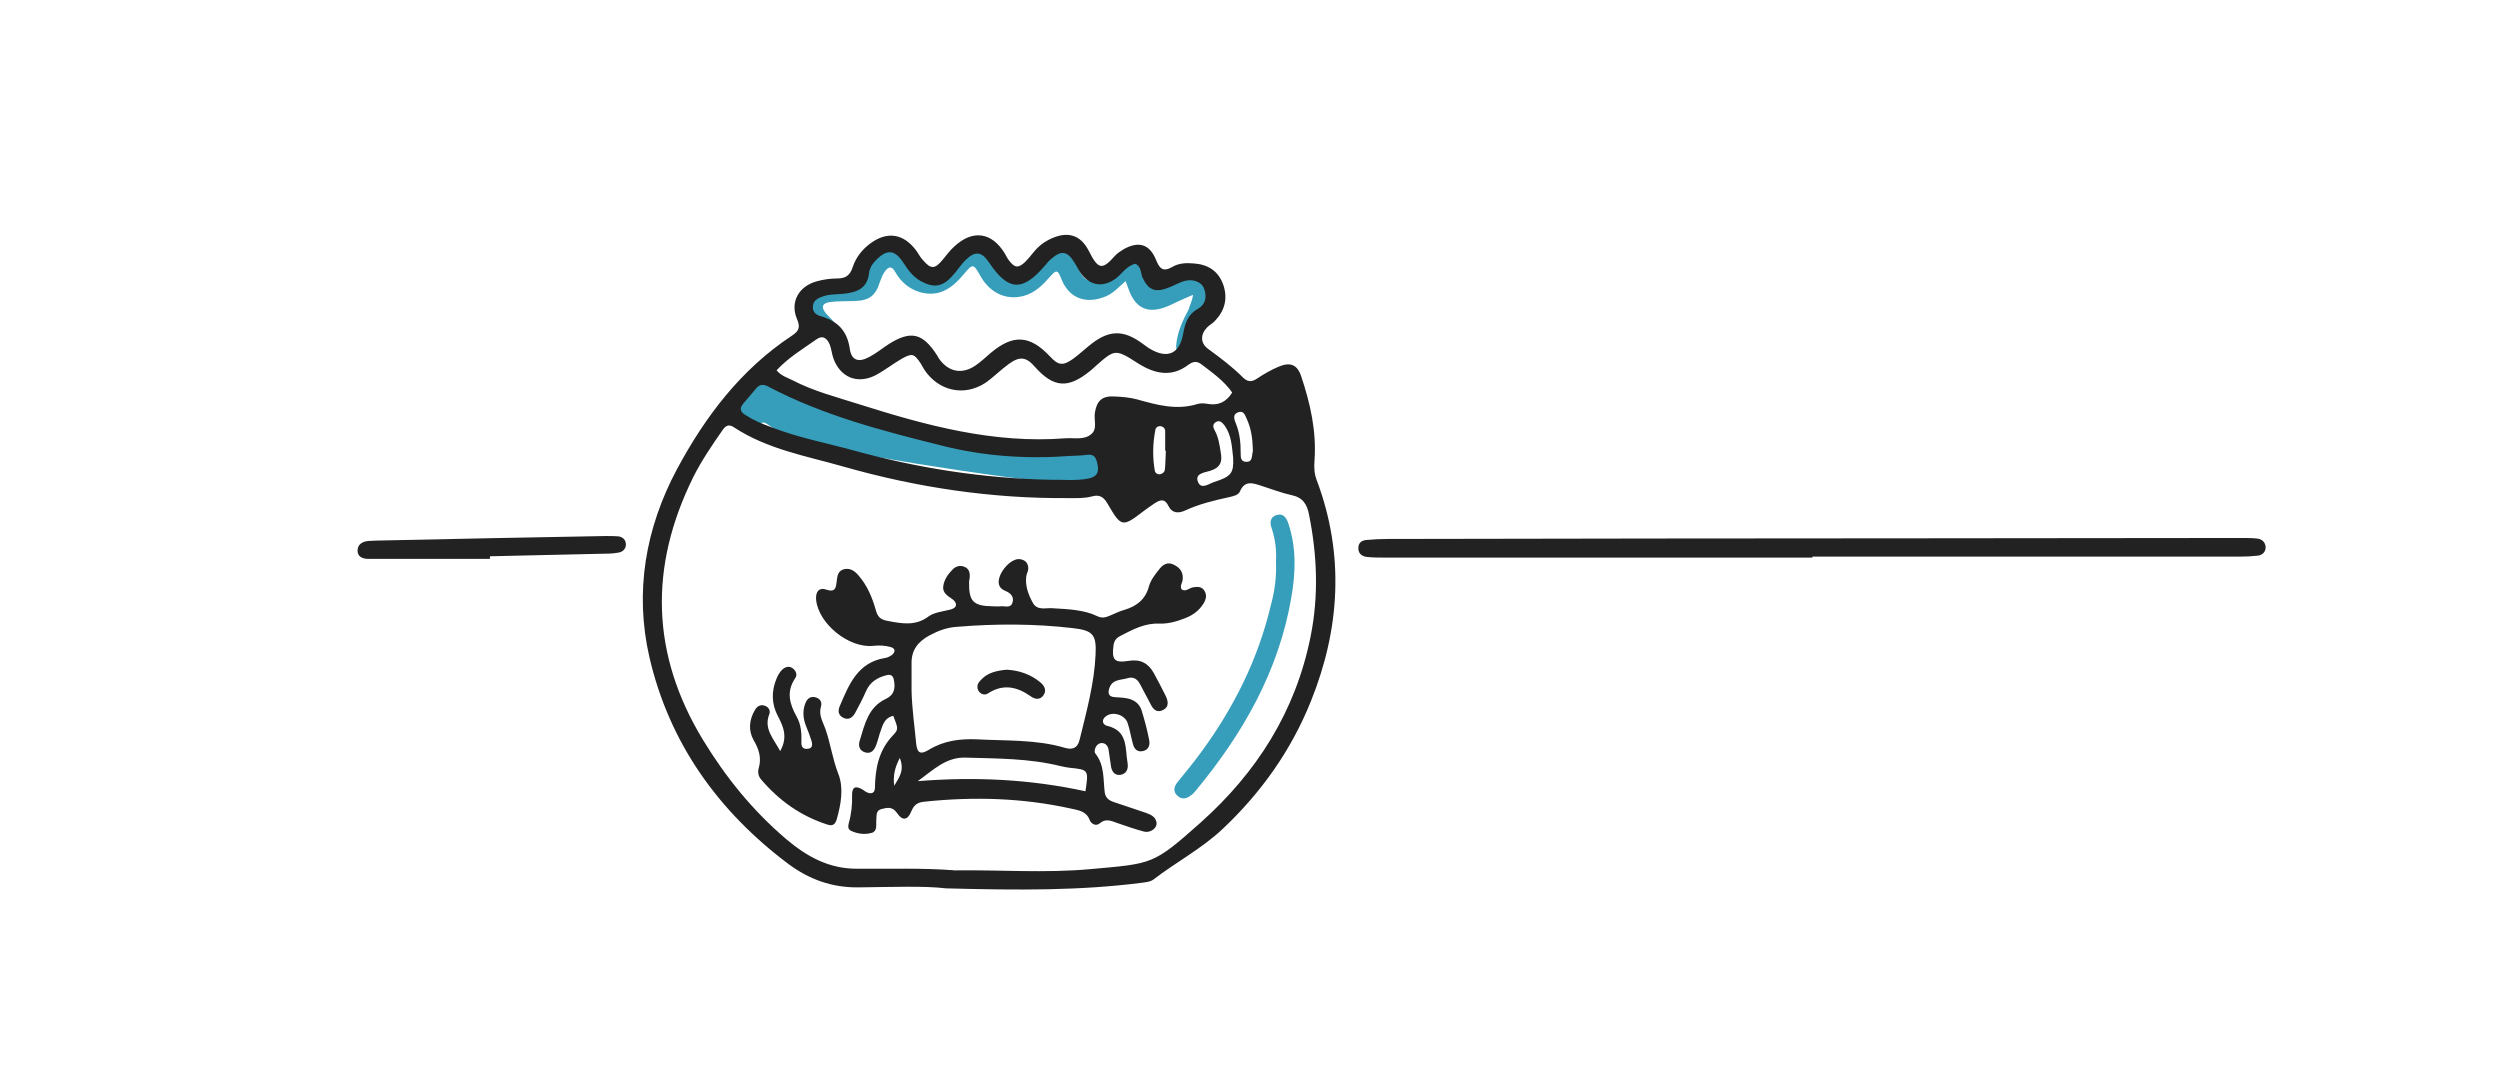
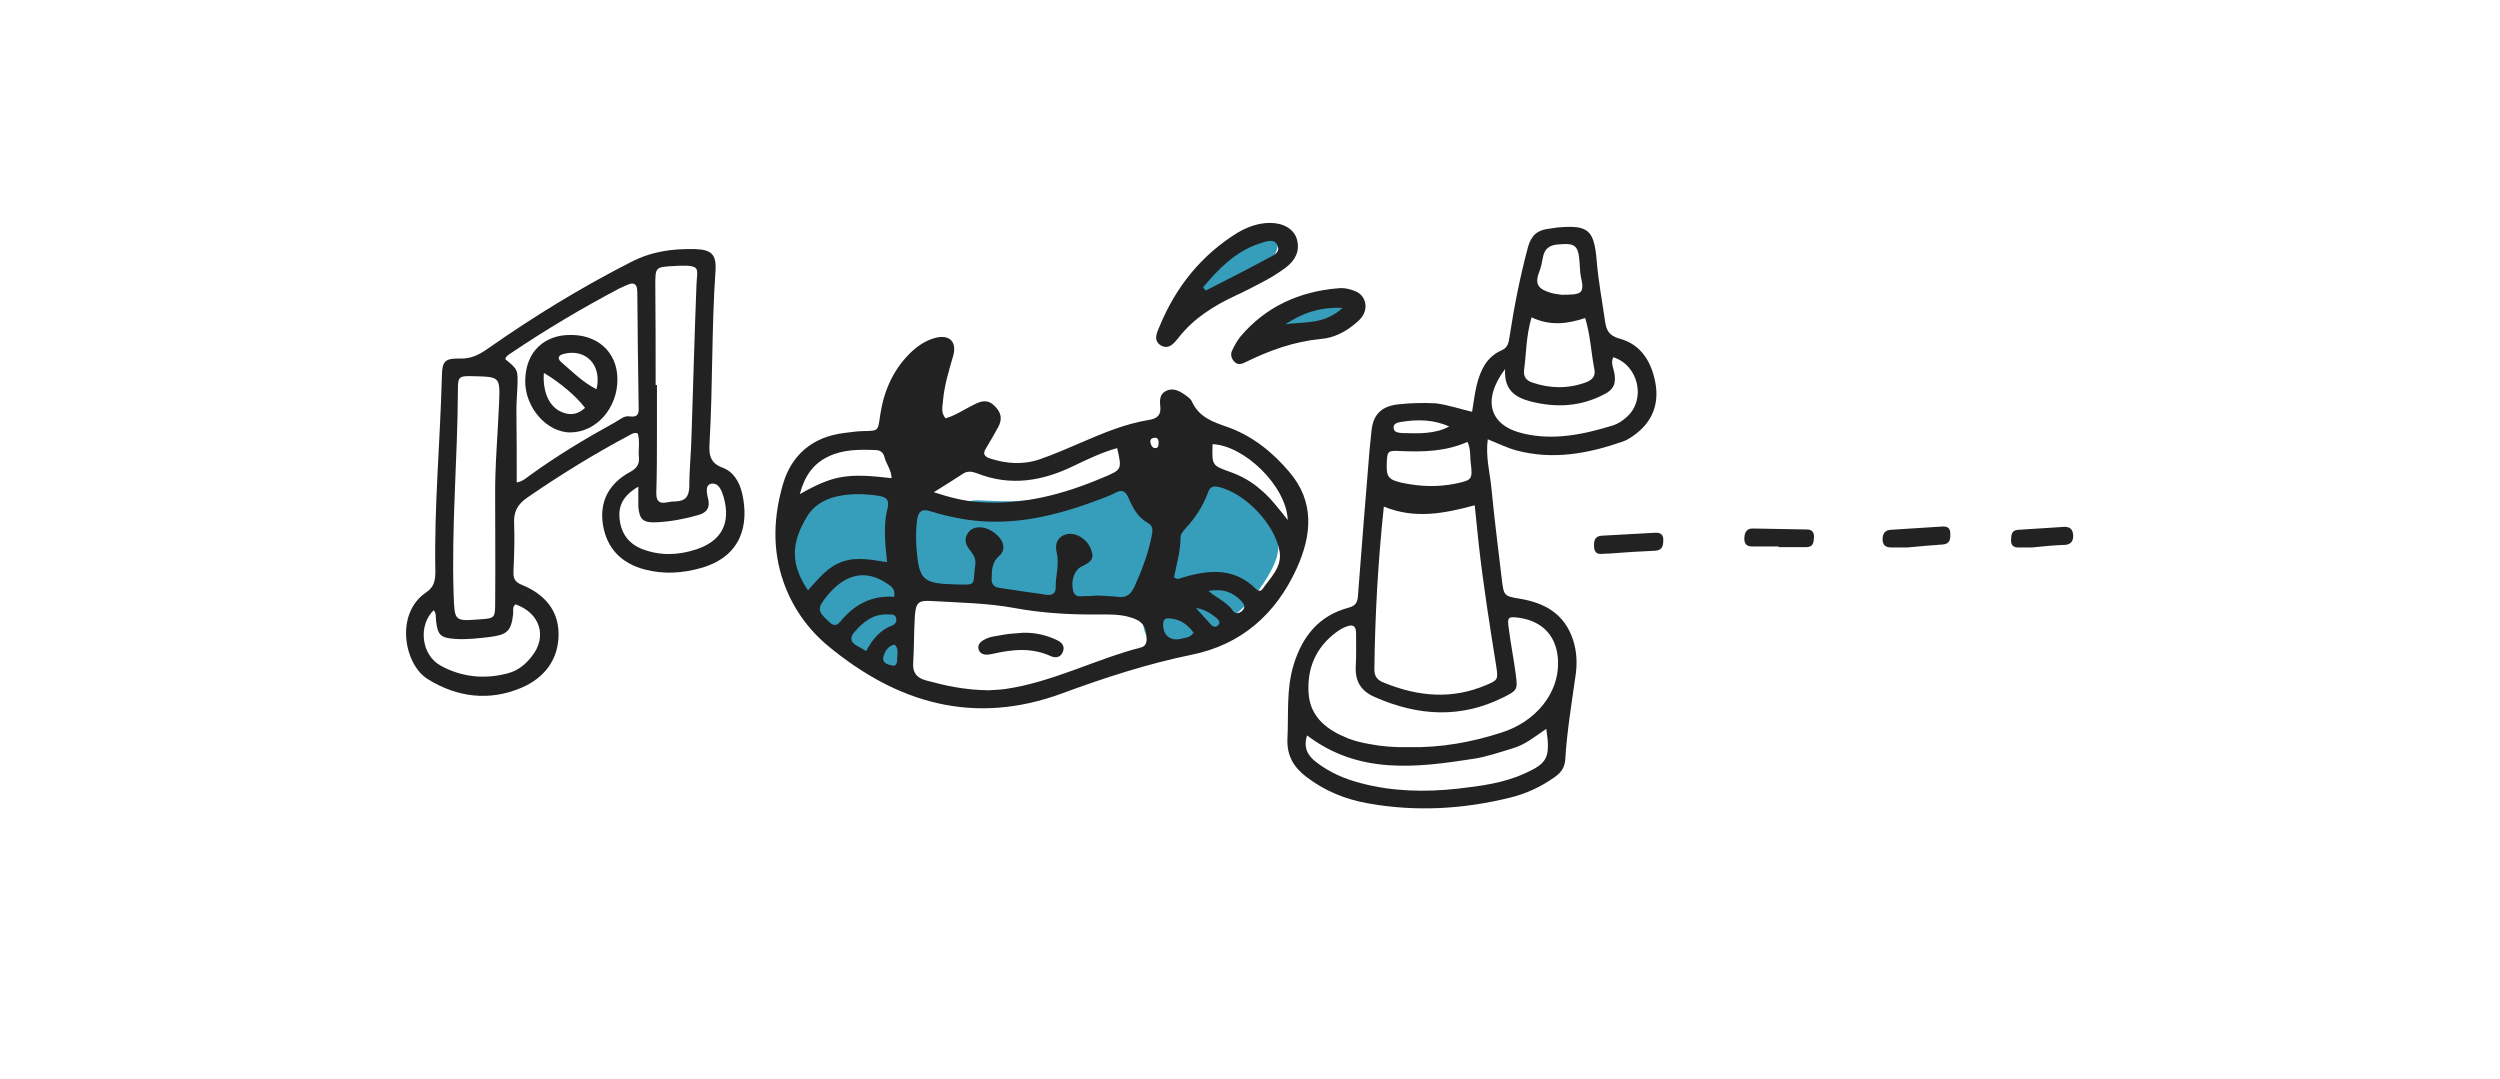
<svg xmlns="http://www.w3.org/2000/svg" version="1.1" x="0px" y="0px" viewBox="0 0 764.9 330" enable-background="new 0 0 764.9 330" xml:space="preserve">
  <g id="_xFFFD__x83__x8C__xFFFD__x99__xA0_影像_1_">
</g>
  <g id="_xFFFD__x9C__x96_撅_xFFFD__8_xA0_影像_1_">
    <g>
-       <path fill="#369EBB" d="M333.1,148.8c-8-0.9-16.8-1.7-25.5-2.9c-17.9-2.4-35.7-5.3-53.4-8.6c-6.9-1.3-13.6-3.4-19.4-7.5    c-1-0.7-1.7-0.7-2.6,0.2c-0.9,0.9-2.1,0.7-3,0.1c-2.1-1.3-3.9-3-5.2-5.1c-1.1-1.8-0.3-3.4,2-4.1c1.6-0.5,2.6-0.8,1.9-3.1    c-0.9-2.7,1.3-4.6,4.1-3.9c1.6,0.4,3,1.2,4.5,2c17.3,9.5,35.7,15.4,55.4,17.5c3.9,0.4,7.8,0.6,11.6,1.3c4,0.8,7.9,1.7,12,2.2    c5,0.6,10.1,0.7,15.1,1.9c0.6,0.1,1.3,0,1.9-0.2c4-1.5,8.2,0.5,9.7,4.6c0.8,2.2-0.2,4.1-2.5,4.9c-0.7,0.2-1.4,0.4-2.1,0.4    C336.3,148.7,335.1,148.7,333.1,148.8z" />
-       <path fill="#369EBB" d="M365,90.2c-2.8,1.2-5.2,2.3-7.5,3.4c-6.3,2.7-10.3,0.8-12.4-5.7c-0.2-0.6-0.4-1.1-0.7-1.9    c-2,1.7-3.6,3.6-5.9,4.6c-6.2,2.7-11.6,0.7-13.9-5.6c-1.1-2.9-1.8-2-3.2-0.5c-2,2.3-4,4.4-6.9,5.6c-5.6,2.2-11.3,0.1-14.5-5.6    c-2.2-3.9-2.3-4-5.3-0.4c-3.5,4.2-7.5,6.9-13.2,5.3c-3.4-1-5.9-3.2-7.6-6.2c-1.1-2-2.1-1.6-3.2-0.1c-0.7,1-1.1,2.1-1.5,3.2    c-1.3,4.2-3.3,5.7-7.8,5.8c-2.4,0.1-4.9,0-7.3,0.3c-2.6,0.3-3,1.6-1.3,3.6c0.6,0.7,1.3,1.3,1.9,2c1,1.1,1.1,2.3,0.2,3.5    c-0.9,1.2-2.1,1.2-3.4,0.5c-3.3-1.7-5.5-5.9-5.1-9.6c0.3-2.6,2.4-4.5,5.6-5.2c2.9-0.6,5.8-0.6,8.7-0.6c1.8,0,2.8-0.6,3.3-2.5    c0.8-3.2,2.7-5.7,5.4-7.6c2.6-1.8,4.9-1.7,7.1,0.6c1.1,1.2,2,2.6,3,3.9c2.8,3.7,6.5,4,9.6,0.7c1.6-1.6,3-3.5,4.6-5    c3.3-3.1,6.9-2.6,9.4,1.2c0.8,1.2,1.3,2.6,2.1,3.8c2.3,4,6.2,4.6,9.6,1.5c1.5-1.4,2.9-3,4.4-4.5c4.3-4.2,8.3-3.3,10.3,2.3    c0.1,0.2,0.1,0.3,0.2,0.5c1.9,5.3,5.1,6,9.1,2c1-1,1.8-2.1,2.8-3c2.9-2.6,5.8-2.1,7.7,1.2c0.6,1,0.9,2.8,1.6,2.9    c1.7,0.3,3.6,0.2,5.3-0.3c1.8-0.5,3.3-1.1,4.7,0.6c0.7,0.8,1.6,0.1,2.3-0.1c2.5-0.7,4.7-0.4,6.5,1.5c1.9,2,1.9,4.5,1,6.9    c-1.8,4.6-4.6,8.8-5.5,13.9c-0.3,1.5-1.7,2.2-3.2,1.8c-1.8-0.5-2.3-2-2.1-3.6c0.4-3.9,2-7.3,3.8-10.7    C364,93.3,364.8,92.2,365,90.2z" />
-       <path fill="#369EBB" d="M390.4,171.7c0.2-3.2-0.2-6.7-1.3-10c-0.6-1.7-0.6-3.4,1.4-4.1c2.1-0.7,3.1,0.8,3.7,2.6    c2.5,7.5,2.2,15.1,0.9,22.6c-3.9,22.7-14.9,41.8-29.4,59.3c-0.4,0.5-0.9,1-1.4,1.3c-1.3,1-2.7,1.3-4,0.1c-1.4-1.2-1.2-2.7-0.1-4.1    c2.5-3.1,5.1-6.2,7.4-9.4c9.9-13.5,17.3-28.3,21.2-44.7C390,181,390.6,176.5,390.4,171.7z" />
+       <path fill="#369EBB" d="M262.1,148c4.2,0.1,8.1,0.7,12.1,2.3c7.2,2.8,14.7,5,22.7,3c1.6-0.4,3.4-0.2,5.2-0.1    c10.3,0.6,20.3-0.4,30.1-3.7c4.9-1.7,9.9-3,15-3.9c11.6-1.9,22.7,0.1,33,5.5c6.2,3.2,10.6,8.3,10.9,15.8c0.1,2.7-0.9,5.2-2.1,7.5    c-6.2,11.8-16.2,18.9-28.5,22.9c-5.9,1.9-9.8,0-10.7-6c-0.8-5.4-3.7-7.1-8.5-7.4c-12-0.9-24-2.4-36.1-3    c-7.4-0.4-14.9-0.6-22.3-0.5c-3.9,0-5.5,1.4-5.8,5.2c-0.4,5.1-0.7,10.1-1,15.2c-0.1,1-0.2,2-0.4,3c-0.9,4.1-4,5.2-6.9,2.2    c-7.1-7.6-14.6-14.6-21.9-22c-5-5-7.8-11.2-6.6-18.6c1.7-10.4,9.7-17.2,20.3-17.3C261,148,261.6,148,262.1,148z" />
+       <path fill="#369EBB" d="M387.4,71.1c1.6-0.1,2.9,0.3,3.5,1.9c0.6,1.7-0.5,5.3-2.2,6.3c-2.4,1.3-4.9,2.4-7.3,3.7    c-3.5,1.9-7,3.8-10.5,5.7c-1.7,0.9-3.6,1.4-5-0.3c-1.5-1.9-0.3-3.5,1.1-5c4.6-5.1,10.1-8.8,16.5-11.3    C384.8,71.5,386,71,387.4,71.1z" />
+       <path fill="#369EBB" d="M391.9,103.3c-1.7-0.1-2.8-0.8-3.3-2.2c-0.5-1.4,0-2.6,1.1-3.4c4.9-3.2,10.1-5.8,15.7-7.3    c2.6-0.7,4.9,1.3,7.1,2.4c2,1,1,3.8-1.8,4.8c-5.8,2.1-11.7,4-17.7,5.4C392.6,103.2,392.1,103.3,391.9,103.3z" />
    </g>
  </g>
  <g id="_xFFFD__x89__x88__xFFFD__x9C_砌_xFFFD__x8C__xA0_影像_1_">
    <g>
-       <path fill="#222222" d="M289.4,271.8c-6.5-0.8-16.7-0.4-26.8-0.3c-8.1,0.1-15.1-2.5-21.3-7.1c-21.5-16.1-36.5-37-42.6-63.3    c-4.6-20-1.2-39.5,8.4-57.5c8.7-16.2,19.6-30.6,35.2-40.9c2.1-1.4,2.7-2.5,1.5-5.2c-2.1-5.1,0.6-9.9,6-11.4    c2.1-0.6,4.3-0.9,6.4-0.9c2.6,0,3.9-1,4.7-3.5c1-3,2.9-5.4,5.5-7.3c5.1-3.7,10-2.9,13.8,2.1c0.8,1,1.3,2.2,2.2,3.1    c2.4,2.8,3.6,2.8,6-0.1c1.2-1.4,2.2-2.9,3.6-4.1c5.6-5.2,11.4-4.4,15.4,2.1c0.5,0.8,0.8,1.6,1.4,2.3c1.7,2.2,2.8,2.3,4.9,0.3    c0.9-0.9,1.7-1.9,2.5-2.9c1.3-1.6,2.8-2.9,4.6-3.8c5.4-2.8,9.7-1.9,12.4,3.5c2.7,5.3,3.9,6,7.9,1.4c0.7-0.8,1.7-1.4,2.6-2    c4.6-2.6,8-1.7,10,3.2c1.1,2.8,2.2,3.8,5.1,2.1c1.9-1.1,4.2-1.2,6.4-1c4.4,0.3,7.6,2.3,9.1,6.6c1.4,4.2,0.4,7.9-2.6,11    c-0.7,0.8-1.8,1.3-2.5,2.1c-2,2.2-1.9,4.8,0.5,6.5c3.7,2.7,7.3,5.4,10.5,8.6c1.4,1.4,2.6,1.6,4.3,0.5c2.1-1.4,4.3-2.7,6.7-3.7    c3.5-1.5,5.7-0.7,6.9,2.9c2.8,8.3,4.7,16.8,4.1,25.6c-0.2,2.3-0.1,4.3,0.7,6.3c8.5,22.7,7.1,45.4-1.8,67.5    c-6,15-15.2,28-27.1,39.2c-6.4,6-14.2,10.1-21.1,15.4c-1.1,0.8-2.4,0.8-3.6,1C330.5,272.5,311.8,272.4,289.4,271.8z M292.2,266.3    c13.6-0.2,27.6,0.9,41.6-0.4c18.9-1.7,19-1.3,33.4-14.1c17.3-15.4,29.2-34.1,33.8-57.1c2.5-12.5,2-24.9-0.5-37.3    c-0.6-3.1-1.9-5.2-5.3-5.9c-3.2-0.7-6.2-1.9-9.4-2.9c-2.5-0.8-4.9-1.7-6.4,1.7c-0.5,1.2-2,1.5-3.3,1.8c-4.6,1-9.2,2.1-13.5,4.1    c-2,0.9-4,0.9-5.1-1.4c-1.2-2.5-2.7-1.8-4.4-0.7c-1.2,0.8-2.4,1.7-3.5,2.5c-6.1,4.7-6.6,4.6-10.5-2.1c-1.2-2.1-2.3-3.4-5.1-2.6    c-2.2,0.6-4.7,0.5-7,0.5c-23.4,0.2-46.3-3.2-68.8-9.6c-11.5-3.3-23.4-5.3-33.7-12.1c-1.7-1.1-2.6-0.3-3.5,1    c-3.2,4.6-6.4,9.3-8.9,14.3c-13.5,27.3-13,54.1,3,80.4c7,11.5,15.2,21.6,25.4,30.3c6.5,5.5,13.3,9.2,22,9.1    C272.3,265.9,282.1,265.5,292.2,266.3z M347.4,80.7c-2.7,0.6-4,3-6,4.5c-3.8,2.8-7.7,2.3-10.5-1.3c-0.8-1-1.3-2.2-2-3.3    c-2.3-3.9-4.2-4.2-7.6-1.1c-0.7,0.6-1.2,1.4-1.8,2c-6.7,7.8-11.1,7.5-16.9-1.2c-2.2-3.3-4.2-3.6-7-0.9c-1.6,1.5-2.7,3.4-4.2,5    c-3,3.4-5.7,3.8-9.7,1.6c-2.5-1.4-4-3.6-5.5-5.9c-2.5-3.7-4.8-3.8-7.9-0.8c-1.2,1.2-2.2,2.5-2.4,4.2c-0.5,4.9-3.9,6-8,6.4    c-2.2,0.2-4.4,0.1-6.4,0.9c-1.5,0.5-2.7,1.3-2.8,3c-0.1,1.8,1.1,2.6,2.6,3c5,1.5,7.9,4.4,8.7,9.9c0.5,3.6,2.7,4.3,6,2.5    c2.1-1.1,3.9-2.6,5.9-3.9c6.8-4.3,10.4-3.4,14.8,3.4c0.2,0.3,0.3,0.6,0.5,0.9c2.9,4.2,7.1,5.1,11.3,2.2c1.6-1.1,3.1-2.5,4.6-3.8    c6.9-5.8,12-5.5,18.2,1.1c2.5,2.7,3.9,2.9,7,0.7c2.1-1.5,3.9-3.3,5.9-4.8c5.3-4,9.5-4,14.9-0.2c0.9,0.6,1.7,1.3,2.7,1.9    c5.4,3.2,9.1,1.6,10.2-4.6c0.6-3.2,1.4-5.9,4.5-7.6c2.4-1.4,2.8-3.7,1.9-6.2c-0.7-2-3.4-3.1-6.1-2.3c-1.7,0.5-3.3,1.5-5,2.1    c-4,1.5-6,0.6-7.8-3.3C349,83.5,349.2,81.6,347.4,80.7z M377,120.1c-2.5-3.6-6.1-6.1-9.5-8.7c-1.4-1-2.5-0.8-3.9,0.2    c-5.1,3.9-10.2,2.8-15.2-0.3c-7.2-4.6-7.2-4.6-13.4,0.9c-0.5,0.5-1.1,1-1.6,1.4c-6.7,5.4-11.1,5-16.8-1.4c-2.6-3-4.6-3.3-8-0.8    c-2.5,1.8-4.7,4.1-7.2,5.8c-6.5,4.2-14.3,2.4-18.6-4.1c-0.4-0.6-0.7-1.3-1.1-1.9c-2-3-2.6-3.2-5.7-1.5c-2.8,1.6-5.4,3.7-8.3,5.2    c-5.5,2.7-10.6,0.5-12.7-5.2c-0.5-1.4-0.6-2.9-1.1-4.2c-0.8-2-2.2-3.1-4.2-1.6c-4.1,2.9-8.5,5.5-12.1,9.4c1.4,1.7,3.2,2.2,4.8,3    c6.5,3.4,13.6,5.2,20.5,7.4c20.5,6.5,41.2,12.1,63,10.4c2.7-0.2,5.7,0.6,7.9-1.2c2.1-1.6,0.8-4.4,1.2-6.7c0.6-3.6,2.2-5.1,5.9-4.9    c2.4,0.1,4.8,0.3,7,0.9c6.1,1.7,12.1,3.4,18.5,1.4c1-0.3,2.2-0.2,3.3,0C372.8,124.1,375.2,123,377,120.1z M321.8,146.8    c3.3-0.1,7.3,0.4,11.3-0.4c2.1-0.5,3.1-1.4,2.8-3.7c-0.4-2.2-0.7-4-3.6-3.5c-1.6,0.2-3.3,0.2-4.9,0.3c-13.3,1-26.5,0.1-39.4-3.2    c-18.1-4.5-36.2-9.2-52.9-18c-1.5-0.8-2.7-0.8-3.8,0.6c-1.3,1.5-2.6,3.1-3.9,4.6c-1.3,1.5-0.8,2.6,0.7,3.5    c2.5,1.6,5.1,2.7,7.9,3.7c8.2,3.2,16.7,4.8,25.1,7.1C280.7,143.2,300.7,146.4,321.8,146.8z M377.3,140.1c-0.4-3.2-0.4-6.9-2.7-10    c-0.7-0.9-1.5-1.7-2.7-0.9c-0.9,0.6-0.8,1.5-0.3,2.4c1.2,2.1,1.5,4.4,1.9,6.8c0.6,3.1-0.3,4.8-3.4,5.7c-1.7,0.5-4.7,0.8-3.5,3.5    c1,2.2,3.3,0.4,4.8-0.1C376.7,145.8,377.5,144.8,377.3,140.1z M383.3,137c-0.1-2.9-0.5-5.8-1.7-8.5c-0.6-1.2-0.9-3.1-2.9-2.3    c-1.6,0.6-1.1,2.1-0.6,3.3c1.2,2.9,1.5,5.9,1.5,9c0,1.2-0.1,2.8,1.7,2.8c1.8,0.1,1.7-1.5,1.9-2.7    C383.4,138.1,383.3,137.6,383.3,137z M356.7,137.9c-0.1,0-0.1,0-0.2,0c0-2,0-4,0-6c0-0.8-0.6-1.4-1.4-1.5    c-0.8-0.1-1.5,0.4-1.6,1.1c-0.8,4.1-0.9,8.3-0.2,12.4c0.1,0.8,0.8,1.3,1.6,1.2c0.7-0.1,1.4-0.6,1.5-1.4    C356.6,141.9,356.6,139.9,356.7,137.9z" />
-       <path fill="#222222" d="M554.5,170.6c-43.6,0-87.3,0-130.9,0c-1.8,0-3.6,0-5.4-0.2c-1.6-0.2-2.7-1.1-2.6-2.9    c0.1-1.6,1.2-2.2,2.6-2.3c2.2-0.2,4.3-0.3,6.5-0.3c54.7-0.1,109.4-0.2,164.1-0.2c32.4,0,64.7-0.1,97.1-0.1c1.6,0,3.3,0,4.9,0.2    c1.3,0.2,2.3,1.1,2.4,2.6c0,1.5-1,2.4-2.3,2.6c-1.8,0.2-3.6,0.3-5.4,0.3c-43.6,0-87.3,0-130.9,0    C554.5,170.4,554.5,170.5,554.5,170.6z" />
-       <path fill="#222222" d="M149.9,171c-11.3,0-22.5,0-33.8,0c-1.1,0-2.2,0-3.3,0c-1.8,0-3.5-0.6-3.4-2.7c0.1-1.9,1.7-2.7,3.5-2.8    c0.7,0,1.5-0.1,2.2-0.1c23.4-0.5,46.9-1,70.3-1.4c1.3,0,2.5,0,3.8,0.1c1.4,0.2,2.3,1.1,2.3,2.5c0,1.2-0.8,2.1-1.9,2.4    c-1.4,0.3-2.9,0.4-4.3,0.4c-11.8,0.3-23.6,0.5-35.4,0.8C149.9,170.6,149.9,170.8,149.9,171z" />
-       <path fill="#222222" d="M273.3,219c-2.3,0.5-3.1,2.3-3.7,4.2c-0.6,1.5-0.9,3.1-1.5,4.7c-0.6,1.6-1.6,3-3.7,2.2    c-1.7-0.7-1.8-2.3-1.3-3.7c1.5-4.9,2.6-10,7.8-12.5c2.7-1.2,3.1-3.3,2.6-5.8c-0.2-1.3-0.9-1.9-2.3-1.5c-2.8,0.7-5,2.1-6.2,4.8    c-1,2.3-2.2,4.6-3.4,6.8c-0.8,1.4-2,2.2-3.6,1.4c-1.6-0.8-1.7-2.2-1-3.7c2.8-6.6,5.5-13.3,13.9-14.6c0.7-0.1,1.4-0.5,2-0.9    c1-0.9,1.2-1.9-0.3-2.4c-1.7-0.5-3.5-0.6-5.4-0.4c-7.5,0.8-16.8-6.8-17.5-14.1c-0.2-2.2,0.7-3.9,3.1-3.1c2.9,1,3-0.8,3.2-2.6    c0.2-1.7,0.4-3.3,2.5-3.7c1.8-0.3,3.1,0.7,4.2,2c2.7,3.1,4.2,6.8,5.3,10.7c0.6,2.1,1.5,2.8,3.7,3.2c4.3,0.8,8.4,1.6,12.4-1.4    c1.8-1.3,4.4-1.5,6.7-2.1c2.3-0.6,2-2.1,0.7-3.1c-1.5-1.1-3.2-1.9-2.9-4.1c0.3-2,1.5-3.7,2.9-5.1c1-1,2.3-1.3,3.5-0.8    c1.4,0.5,1.8,1.7,1.7,3.1c0,0.5-0.2,1.1-0.2,1.6c-0.1,5.9,1.3,7.3,7.1,7.4c0.9,0,1.8,0.1,2.7,0c1.2-0.1,2.8,0.6,3.4-0.9    c0.7-1.8-0.3-3.1-2.1-3.8c-2.4-1-2.4-2.9-1.5-5c1.3-2.8,4.1-5.1,6.1-4.7c1.7,0.3,2.5,1.4,2.4,3.1c-0.1,0.7-0.5,1.4-0.6,2.1    c-0.4,3,0.7,5.8,2.1,8.3c1.4,2.3,4,1.3,6,1.5c4.7,0.3,9.5,0.4,13.8,2.5c1.3,0.6,2.4,0.3,3.6-0.2c1.5-0.6,3-1.4,4.5-1.8    c3.7-1.1,6.4-3.1,7.5-7.1c0.5-1.9,1.8-3.6,3-5.1c1.1-1.5,2.6-2.7,4.7-1.6c2,1,3,2.5,2.6,4.9c-0.2,0.8-0.8,1.6-0.3,2.6    c1.3,0.9,2.3-0.4,3.5-0.6c1.3-0.2,2.6-0.3,3.4,0.9c1,1.4,0.6,2.8-0.2,4.1c-1.3,2.1-3.2,3.5-5.5,4.4c-2.5,1-5.2,1.8-8,1.7    c-4.4-0.2-8.1,1.8-11.8,3.7c-1.2,0.6-2,1.4-2.2,2.9c-0.6,4.5,0.2,5.5,4.6,4.8c3.6-0.6,6,0.7,7.7,3.7c1.2,2.2,2.4,4.5,3.5,6.7    c0.9,1.7,1.4,3.7-0.8,4.7c-2.3,1-3.2-0.9-4-2.5c-0.9-1.8-1.9-3.5-2.8-5.3c-0.8-1.6-2-2.6-3.9-2c-2,0.6-4.5,0.3-5.5,2.8    c-0.6,1.6-0.5,2.9,1.6,3c1.1,0.1,2.2,0.1,3.3,0.3c2.3,0.3,4.2,1.5,4.9,3.8c0.9,2.9,1.7,5.9,2.3,9c0.3,1.5-0.1,3-1.9,3.4    c-1.8,0.4-2.7-0.7-3.1-2.3c-0.6-2.1-0.9-4.3-1.6-6.3c-0.8-2.5-4.6-3.7-6.7-2c-1.3,1-1.1,2.5,0.5,2.9c6.4,1.5,5.4,6.9,6.2,11.4    c0.3,1.8-0.4,3.4-2.4,3.6c-1.7,0.1-2.5-1.2-2.7-2.8c-0.2-1.6-0.5-3.2-0.7-4.8c-0.2-1.5-1.2-2.4-2.6-2.1c-1.4,0.4-2,2.4-1.5,3.1    c2.9,3.6,2.4,7.9,2.9,11.9c0.2,1.6,1.2,2.5,2.8,3c3.3,1.1,6.5,2.2,9.8,3.3c1.4,0.5,2.8,1.1,3.2,2.7c0.5,1.8-1.7,3.6-3.9,3    c-2.6-0.7-5.2-1.6-7.8-2.5c-1.9-0.6-3.6-1.7-5.6,0c-1.2,1-2.6,0.2-3.1-1c-1-2.7-3.4-3-5.7-3.5c-14.9-3.3-29.9-3.7-45-2.1    c-2,0.2-3.1,1-3.9,3c-1.1,2.7-2.7,2.9-4.3,0.5c-1.5-2.1-2.9-1.7-4.7-1.3c-2,0.5-1.5,2.1-1.7,3.5c-0.1,1.4,0.4,3.2-1.3,3.8    c-2.1,0.6-4.3,0.4-6.4-0.6c-1.1-0.5-0.9-1.5-0.7-2.4c0.8-2.8,1.1-5.7,1-8.6c0-2.5,1.1-2.8,3.1-1.7c0.6,0.4,1.2,0.9,1.9,1.1    c1.2,0.3,2-0.1,2-1.7c0.1-5.9,1.2-11.4,5.5-15.9C275,223.1,274.8,222.9,273.3,219z M278.9,211.2c0.1,5.4,0.9,10.8,1.4,16.2    c0.3,3,1.3,3.6,3.9,2c4.6-2.8,9.5-3.4,14.6-3.2c9,0.5,18.2,0,27,2.6c2.3,0.7,3.9,0.1,4.5-2.4c2.1-8.6,4.5-17.2,4.9-26.1    c0.3-6-0.7-7.4-6.8-8.1c-11.9-1.4-23.9-1.4-35.8-0.4c-2.9,0.2-5.6,1.2-8.2,2.6c-3.5,1.9-5.6,4.5-5.5,8.6    C278.9,205.7,278.9,208.5,278.9,211.2z M280.8,239c17.4-1.4,34.4-0.6,51.3,3.1c1-6.6,1-6.6-4.9-7.2c-0.9-0.1-1.8-0.3-2.7-0.5    c-9.6-2.4-19.4-2.3-29.1-2.6C289.4,231.6,285.4,235.7,280.8,239z M273.6,240.4c1.3-2.3,3.3-4.5,1.7-8.5    C273.7,235,273.2,237.5,273.6,240.4z" />
-       <path fill="#222222" d="M238.7,229.8c2.4-4.2,1-7.5-0.7-10.7c-2-3.8-2-7.7-0.4-11.5c0.4-1,1-2,1.7-2.7c1-0.9,2.2-1.3,3.4-0.3    c0.9,0.8,1.3,1.9,0.6,2.9c-2.8,4.1-1.7,7.9,0.4,11.7c1.4,2.4,1.6,5.2,1.5,7.9c-0.1,1.3,0.5,2.2,1.9,2c1.6-0.1,1.5-1.4,1.2-2.4    c-0.5-1.6-1.1-3.1-1.7-4.6c-0.9-2.3-1.1-4.6-0.2-6.9c0.5-1.3,1.4-2.2,2.9-1.9c1.5,0.3,2.3,1.4,1.9,2.8c-0.8,2.6,0.5,4.6,1.3,6.8    c1.6,4.5,2.2,9.3,4,13.9c1.7,4.3,0.8,9.3-0.5,13.9c-0.5,1.6-1.3,2.1-2.8,1.6c-8.2-2.6-14.9-7.4-20.4-13.9c-0.9-1.1-1-2.4-0.6-3.6    c0.8-3,0-5.6-1.6-8.3c-1.7-3-1.4-6.3,0.4-9.3c0.7-1.2,1.8-1.8,3.2-1.2c1.2,0.5,1.6,1.7,1.1,2.7C233.7,223.1,236.7,226,238.7,229.8    z" />
-       <path fill="#222222" d="M308,204.9c3.8,0.2,7.2,1.4,10.1,3.7c1.4,1.1,2.3,2.6,1.1,4.2c-1.1,1.5-2.7,1.1-3.9,0.2    c-4.3-3-8.5-3.8-13.1-0.8c-0.9,0.6-2.2,0.2-2.8-0.8c-0.6-1-0.4-2.2,0.4-3C301.9,205.8,304.9,205.2,308,204.9z" />
+       <path fill="#222222" d="M289.3,128c3.1-0.9,5.8-2.8,8.7-4.2c2.3-1.2,4.3-1.7,6.4,0.5c2,2,2.3,4,1,6.4c-1.2,2.2-2.5,4.4-3.8,6.6    c-0.9,1.5-0.5,2.3,1.1,2.9c5.1,1.7,10.3,2.1,15.5,0.3c4.3-1.5,8.4-3.3,12.6-5.1c6.7-2.9,13.4-5.7,20.6-6.9    c2.7-0.4,3.9-1.5,3.6-4.2c-0.2-1.8-0.2-3.8,1.8-4.7c2-1,3.9-0.1,5.6,1.1c0.9,0.6,1.9,1.3,2.3,2.2c2.2,4.8,6.4,6.2,11,7.8    c7.5,2.7,13.6,7.6,18.7,13.6c8,9.3,6.9,19.6,2.3,29.7c-6.3,13.8-16.8,23.2-32,26.3c-13.6,2.8-26.6,7-39.6,11.8    c-27,10-50.6,3.1-71.9-14.6c-6.2-5.2-10.8-11.8-13.5-19.5c-3.5-10-3-20.1-0.1-30c2.6-8.8,9-14.3,18.5-15.5c2-0.2,4-0.6,6-0.6    c4.8-0.1,4.5,0,5.2-4.9c1.1-7.2,3.8-13.6,9-18.8c2.2-2.2,4.8-4,7.8-4.8c4.4-1.2,6.8,1.2,5.5,5.6c-1.3,4.5-2.7,9-3.1,13.8    C288.4,124.4,287.8,126.2,289.3,128z M336,182.2c2.7,0.2,4.3,0.2,5.9,0.4c2.5,0.4,4-0.6,5.1-2.9c2.3-5,4.2-10,5.3-15.4    c0.3-1.6,0.8-3.3-1.1-4.3c-3.1-1.7-4.6-4.6-5.9-7.6c-0.9-2.1-2-2.8-4.1-1.6c-1.4,0.8-3,1.3-4.5,1.9c-13.4,5.1-27,8.5-41.5,6.2    c-3.6-0.6-7.1-1.4-10.6-2.5c-2.8-0.9-3.6,0.3-4,2.6c-0.4,2.9-0.4,5.8-0.2,8.7c0.8,9.7,1.9,10.8,11.5,11.1c7.5,0.2,5.5,0.4,6.5-6    c0.3-2.1-0.8-3.4-1.9-4.8c-1.2-1.6-1.5-3.3-0.3-5c1.5-2.2,5-2.2,7.9-0.1c3,2.2,3.9,5.2,1.6,7.2c-2.3,2-2.2,4.4-2.3,6.9    c-0.1,1.4,0.5,2.5,2,2.8c5,0.8,10,1.5,15.1,2.2c1.5,0.2,2.5-0.6,2.5-2.1c-0.1-3.6,1.2-7.1,0.3-10.8c-0.7-3,0.5-4.9,2.8-5.6    c2.9-0.8,6.5,1.3,7.7,4.6c1,2.6,0.4,3.7-2.8,5.2c-2.2,1-3.4,4.2-2.7,7.3c0.6,2.7,2.8,1.6,4.5,1.8    C334.1,182.3,335.6,182.2,336,182.2z M302.4,211.2c0.9-0.1,3.1-0.1,5.2-0.4c14.5-2.1,27.5-9.1,41.5-12.7c1.5-0.4,1.8-1.6,1.7-3    c-0.1-3.5-1.4-5.2-4.9-6.2c-3.2-1-6.5-0.9-9.7-0.9c-8.7,0.1-17.4-0.4-26-2c-8.2-1.5-16.6-1.6-24.9-2.1c-4.4-0.3-5.1,0.4-5.4,4.8    c-0.3,4.7-0.2,9.4-0.5,14.1c-0.2,3,1,4.6,4,5.4C289.3,209.8,295.1,211.1,302.4,211.2z M359.2,176.7c0.6,0.2,1,0.5,1.3,0.4    c8.4-2.6,16.7-4,23.9,3.2c0.6,0.6,1.5,0.6,1.9-0.1c2.4-3.5,6-6.6,5.2-11.5c-1.4-8.3-10.5-17.8-18.6-19.7c-1.7-0.4-2.7-0.1-3.3,1.7    c-1.5,4.1-3.9,7.8-6.9,11c-0.7,0.8-1.5,1.7-1.5,2.8C361.2,168.8,359.9,172.8,359.2,176.7z M247.2,180.6c3.4-3.7,6.1-7.3,10.7-8.8    c4.4-1.5,8.8-0.5,13.5,0.2c-0.6-5.9-1.2-11.4,0.2-16.7c0.6-2.5-0.7-3.3-2.8-3.6c-4.7-0.7-9.4-0.8-14,0.5c-3.2,1-6,2.8-7.8,5.7    C243.1,164.4,240.8,171.3,247.2,180.6z M285.7,150.6c5.2,1.7,9.4,2.7,13.7,3c13.4,1,25.9-2.3,38.1-7.5c5.8-2.4,5.8-2.5,4.3-9    c-4.6,1.3-8.8,3.3-13,5.3c-9.7,4.8-19.6,6.5-29.9,2.4c-1.4-0.5-2.8-0.8-4.2,0.1C292,146.7,289.2,148.4,285.7,150.6z M272.8,146.3    c-0.1-2.6-1.7-4.4-2.2-6.5c-0.4-1.4-1.3-2.1-2.8-2.1c-4.9-0.2-9.9-0.2-14.4,2c-4.6,2.2-7.2,5.9-8.7,11.5    C254.9,145.4,259.2,144.7,272.8,146.3z M273.6,182.6c0.3-2.4-0.8-3.1-1.8-3.8c-6.7-4.7-13.1-3.5-18.9,3.7    c-2.9,3.6-2.8,4.5,0.6,7.6c1.2,1.2,2.3,1.7,3.6,0.1C261.3,185,266.7,182.1,273.6,182.6z M394,159.1c-0.4-10.4-13.3-22.8-23-23.2    c-0.2,6.5-0.2,6.5,5.4,8.5c3.4,1.2,6.6,3,9.3,5.4C388.6,152.2,390.9,155.2,394,159.1z M265,199.2c2-3.7,4.3-6.4,7.9-7.8    c0.9-0.3,1.5-1.1,1.3-2.1c-0.2-1.5-1.5-1.3-2.6-1.3c-4.4-0.2-7.4,2.2-10.1,5.3c-1.6,1.8-1.3,3.2,0.7,4.3    C263,198,263.7,198.4,265,199.2z M365.2,193.6c-2-2.8-4.4-4.2-7.4-4.4c-0.9-0.1-1.8,0.1-1.9,1.4c-0.3,3.4,1.9,5.6,5.2,4.9    C362.4,195.1,364,195.3,365.2,193.6z M369.7,180.8c3,2.4,5.8,3.6,7.4,5.9c0.8,1.2,1.7,1.1,2.7,0.4c1.4-1.1,1-2.2,0-3.2    C377.3,181.3,374.4,180,369.7,180.8z M273.7,197.2c-2.1,0.5-2.9,2-3.4,3.7c-0.5,1.9,1.2,2.4,2.5,2.7c1.5,0.4,1.7-0.8,1.7-2    C274.5,200.2,275.1,198.5,273.7,197.2z M365.9,186c1.9,2.1,3.2,3.6,4.6,5.1c0.7,0.8,1.6,0.9,2.3,0.1c0.7-0.9,0-1.6-0.7-2.2    C370.5,187.8,368.9,186.5,365.9,186z M354.5,135.5c0-1-0.3-1.8-1.5-1.5c-0.8,0.1-1.2,0.6-1,1.5c0.2,0.8,0.6,1.7,1.7,1.6    C354.6,136.9,354.4,136,354.5,135.5z" />
+       <path fill="#222222" d="M450.4,126c0.5-3.1,0.8-5.6,1.4-8.1c1.1-4.5,3-8.7,7.6-10.7c2.1-0.9,2.2-2.6,2.5-4.4    c1.4-9.2,3.2-18.2,5.6-27.2c1-3.6,2.9-5.2,6.3-5.6c0.9-0.1,1.8-0.3,2.7-0.4c9.3-0.8,11.2,0.6,12,9.9c0.5,6.3,1.7,12.6,2.6,18.9    c0.4,2.7,1.2,4.3,4.4,5.2c6.7,1.8,9.8,7.2,11,13.6c1.1,6.2-0.8,11.5-5.8,15.4c-1.3,1-2.7,2-4.2,2.5c-10.6,3.7-21.4,5.7-32.6,2.7    c-2.9-0.8-5.7-2.2-8.7-3.4c-0.7,5.2,0.6,10,1.1,14.8c0.9,9.4,2.1,18.8,3.2,28.1c0.6,5,0.7,5.1,5.6,5.9c7.7,1.3,13.6,4.7,16.2,12.6    c1.2,3.7,1.3,7.5,0.7,11.3c-1.2,8.5-2.6,16.9-3.1,25.4c-0.2,2.5-1.4,4-3.3,5.3c-4.2,3-8.8,5.1-13.8,6.3    c-14.3,3.5-28.7,4.3-43.2,1.7c-6.9-1.2-13.3-3.8-18.9-8.1c-3.8-2.9-6-6.4-5.8-11.6c0.4-7.6-0.4-15.2,1.9-22.7    c2.7-8.8,7.8-15.1,16.9-17.5c2.3-0.6,2.7-1.9,2.8-3.9c1.1-14.7,2.3-29.3,3.5-44c0.2-2,0.4-4,0.6-6c0.5-5.2,3-7.7,8.3-8.3    c3.8-0.4,7.6-0.5,11.4-0.3C443.1,123.9,446.6,125.1,450.4,126z M423.4,155c-1.8,17-2.7,33.4-2.9,49.9c0,2.2,1.1,3.3,3,4    c10.3,4.2,20.7,5.2,31.2,0.7c3.6-1.5,3.7-1.7,3.1-5.7c-2-12.5-4-25.1-5.4-37.7c-0.4-3.7-0.8-7.5-1.2-11.6    C441.9,157.1,432.9,158.9,423.4,155z M431.1,228.6c9.7,0.2,19.2-1.5,28.4-4.5c10.4-3.3,17.4-12,17.2-21.4    c-0.1-7.7-4.4-12.6-12-13.7c-3.2-0.4-3.6-0.2-3.1,3.1c0.6,4.9,1.6,9.7,2.2,14.5c0.6,4.4,0.3,4.7-3.7,6.7    c-13.1,6.6-26.2,5.8-39.4,0c-4.2-1.8-6.1-4.7-5.9-9.3c0.2-3.4,0.1-6.9,0.1-10.3c0-2.5-1.3-2.7-3.2-1.9c-1,0.4-2,1-2.8,1.6    c-6.4,4.7-9.1,11.3-8.5,19c0.6,7.2,5.8,11,12,13.5c2,0.8,4.2,1.3,6.3,1.7C422.8,228.4,426.9,228.7,431.1,228.6z M399.9,225    c-1.2,3.9,0.3,6.2,2.7,8.1c4.1,3.2,8.7,5.2,13.7,6.5c9.8,2.6,19.7,2.8,29.7,1.7c7-0.8,14.1-1.7,20.6-4.7c6.9-3.1,7.8-4.9,6.5-13.6    c-3.4,2.3-6.5,4.9-10.4,6c-4,1.2-8,2.6-12.1,3.2C433.2,234.9,415.7,237,399.9,225z M460.5,112.9c-7.2,9.6-4.7,17.3,5.4,19.7    c9.5,2.3,18.7,0.3,27.8-2.5c1.5-0.5,2.9-1.5,4.1-2.6c5.9-5.3,3.5-15.8-4.2-18.2c-0.9,1.8,0.2,3.6,0.4,5.3c0.4,2.8-0.3,4.6-3.1,6    c-7.4,3.9-14.9,4.2-22.7,2.2C463.8,121.6,460.1,119.5,460.5,112.9z M468.6,97.1c-1.7,5.7-1.6,11-2.3,16.2c-0.2,2,0.7,3.1,2.4,3.7    c5.5,1.9,11,2,16.5,0c1.9-0.7,3.1-1.9,2.6-4.1c-1-5.1-1.2-10.4-2.8-15.6C479.6,99.1,474.3,99.8,468.6,97.1z M449,135.2    c-6.8,3-13.7,3.1-20.6,2.8c-3.8-0.2-4,0-4.1,3.8c-0.2,4,0.5,5,4.6,5.9c5.6,1.2,11.1,1.4,16.8,0.2c4.6-1,4.9-1.3,4.3-6.2    C449.7,139.7,450.1,137.7,449,135.2z M477.9,90.2c5.6-0.1,7.1,0,5.8-5.5c-0.3-1.4-0.3-2.9-0.4-4.3c-0.4-5.4-1.3-6.1-6.7-5.6    c-2.5,0.2-4,1.3-4.5,3.8c-0.3,1.6-0.6,3.2-1.2,4.7c-1.5,4,0.1,5.2,3.6,6.3C475.9,90,477.3,90.1,477.9,90.2z M443.4,130.5    c-4.8-2.2-9.8-2.2-14.8-1.4c-1.2,0.2-2.4,0.6-2.2,1.9c0.1,1.3,1.5,1.4,2.6,1.5C433.9,132.6,438.8,132.9,443.4,130.5z" />
+       <path fill="#222222" d="M195.1,132.6c-1.1-0.4-1.8,0.2-2.6,0.6c-10.7,5.7-21.1,12.1-31.1,19c-3.1,2.1-4.3,4.4-4.1,8.1    c0.2,4.9,0,9.8-0.2,14.7c-0.1,2.1,0.6,3.2,2.7,4c6.5,2.7,11,7.4,11.1,14.8c0.1,7.9-4.3,13.6-11.3,16.6c-9.8,4.2-19.7,3-28.7-2.6    c-7.3-4.5-10.1-20-0.6-26.5c2.6-1.7,2.9-3.8,2.9-6.4c-0.4-20,1.5-39.9,2-59.9c0.1-4.5,0.9-5.4,5.6-5.3c3.4,0.1,5.8-1.2,8.4-3    c14-9.8,28.5-18.7,43.8-26.5c6.4-3.3,12.6-4.1,19.3-4c5.4,0.1,7,1.6,6.6,6.9c-1.2,17.4-0.8,34.9-1.8,52.3c-0.2,3.4-0.1,6.2,4,7.7    c3.3,1.2,5.2,4.4,6,8c2.1,9.4-0.2,19-12.3,22.6c-5.9,1.7-11.7,2.1-17.7,0.5c-7-1.9-11.4-6.4-12.6-13.5c-1.2-7.2,1.8-12.8,8.3-16.3    c1.8-1,2.8-2.1,2.7-4.2C195.2,137.5,195.9,135,195.1,132.6z M151.5,152.2c-0.1-9.6,0.8-19.2,1.2-28.9c0.3-8,0.3-8-7.8-8.2    c-4.5-0.1-4.8,0-4.8,4.3c-0.1,20.9-2,41.7-1.3,62.7c0.3,7.9,0.2,8,7.9,7.4c4.7-0.3,4.8-0.4,4.8-5.2    C151.6,173.7,151.5,162.9,151.5,152.2z M158.1,147.6c1.6-0.2,2.7-1.2,3.8-2c8.4-6.1,17.2-11.4,26.3-16.4c1.4-0.8,2.8-2.1,4.4-1.8    c2.8,0.4,2.9-1.1,2.8-3.1c-0.2-11.3-0.3-22.5-0.4-33.8c0-0.7,0-1.5-0.1-2.2c-0.2-1.4-1.1-1.8-2.3-1.4c-1,0.4-2,0.8-3,1.3    c-11.4,6-22.5,12.6-33.2,19.8c-0.7,0.5-1.6,0.9-1.8,1.9c3.9,3.2,3.9,3.2,3.7,8.6c-0.1,2.4-0.3,4.7-0.3,7.1    C158.1,132.7,158.1,140,158.1,147.6z M200.6,117.8c0.1,0,0.3,0,0.4,0c0,4.7,0,9.4,0,14.1c0,6.3,0,12.7-0.2,19    c0,2.4,0.9,3.3,3.3,2.8c0.9-0.2,1.8-0.3,2.7-0.3c2.9-0.1,4-1.5,4.1-4.5c0-5.4,0.6-10.9,0.7-16.3c0.5-15.2,0.9-30.4,1.5-45.6    c0.2-4.7,1.5-5.9-5.3-5.7c-0.5,0-1.1,0.1-1.6,0.1c-5.7,0.3-5.7,0.3-5.7,6C200.6,97.5,200.6,107.6,200.6,117.8z M132.7,186.7    c-4.8,4.6-3.9,13.7,2.2,17c6.4,3.5,13.4,4.2,20.5,2.3c3.1-0.8,5.5-2.8,7.4-5.3c4.7-6,2.4-13.2-5.1-15.8c-1,0.8-0.6,2-0.7,3    c-0.6,5.2-1.8,6.3-7.2,7c-3.4,0.4-6.9,0.8-10.3,0.6c-4.7-0.3-5.6-1.1-6.1-5.7C133.3,188.7,133.5,187.6,132.7,186.7z M195.3,148.9    c-4.8,2.8-6.2,6-5.7,10.1c0.5,4.3,2.8,7.4,6.9,9c5.5,2.1,11,1.9,16.5,0.1c7.6-2.5,10.6-7.8,8.5-15.7c-0.6-2.1-1.5-4.8-3.9-4.4    c-2,0.4-1.3,3.1-0.9,4.8c0.6,2.7-0.6,4.1-3.1,4.8c-4.2,1.2-8.5,2-12.8,2.2c-4.1,0.2-5.2-0.9-5.5-4.9    C195.3,153.2,195.3,151.6,195.3,148.9z" />
+       <path fill="#222222" d="M388.6,68.2c4.1,0,7.3,1.9,8.2,5c1,3.6-0.5,6.4-3.3,8.6c-1.9,1.4-3.9,2.7-5.9,3.8    c-3.2,1.7-6.4,3.4-9.7,4.9c-6.6,3.1-12.7,6.9-17.3,12.8c-1.3,1.6-2.9,3.8-5.4,2.4c-2.5-1.5-1.2-4-0.4-5.9    c5-12.1,12.8-21.8,24-28.7C381.8,69.4,385,68.2,388.6,68.2z M368.1,87.9c0.3,0.3,0.5,0.7,0.8,1c6.3-3.2,12.6-6.4,18.7-9.7    c1.6-0.9,4.4-1.8,3.2-4.2c-1-2.2-3.5-1.1-5.4-0.5C378,76.9,372.9,82.2,368.1,87.9z" />
+       <path fill="#222222" d="M417.8,93.8c-0.1,2.2-1.3,3.7-2.9,5c-3.1,2.7-6.8,4.6-10.7,4.9c-8.3,0.8-15.8,3.5-23.1,7.1    c-1.3,0.6-2.3,1-3.4-0.1c-1-1-1.3-2.3-0.7-3.5c0.7-1.5,1.5-2.9,2.5-4.2c7.8-9.2,18-13.8,29.9-14.8c1.8-0.2,3.6,0.2,5.3,0.9    C416.8,90,417.8,91.8,417.8,93.8z M393.3,99.2c5.7-0.8,11.8,0.2,17.5-5C403.6,93.9,398.3,95.9,393.3,99.2z" />
+       <path fill="#222222" d="M491.9,169.4c-1.5-0.2-4.2,1.2-4.2-2.6c0-1.7,0.5-2.8,2.4-2.9c5.4-0.3,10.8-0.6,16.3-0.9    c1.4-0.1,2.5,0.4,2.5,2.1c0,1.7-0.2,3.3-2.5,3.4C501.7,168.7,497,169,491.9,169.4z" />
+       <path fill="#222222" d="M544.2,167.2c-2.7,0-5.4,0-8.1,0c-1.8,0-2.5-0.9-2.4-2.7c0.1-1.7,0.8-2.8,2.5-2.8    c5.6,0.1,11.1,0.2,16.7,0.3c1.5,0,2.2,0.9,2.1,2.4c-0.1,1.6-0.2,2.9-2.2,3c-2.9,0-5.8,0-8.6,0    C544.2,167.3,544.2,167.2,544.2,167.2z" />
+       <path fill="#222222" d="M583.6,167.5c-0.9,0-2.9,0-4.9,0c-1.7,0-2.7-0.6-2.7-2.5c0-1.7,0.7-2.8,2.5-2.9c5.2-0.3,10.4-0.7,15.7-1    c1.4-0.1,2.5,0.3,2.5,2c0.1,1.7,0,3.3-2.3,3.5C591.2,166.8,587.9,167.1,583.6,167.5z" />
+       <path fill="#222222" d="M621.7,167.5c-0.8,0-2.2,0-3.7,0c-1.7,0.1-2.8-0.4-2.7-2.4c0.1-1.6,0.2-2.9,2.2-3c4.7-0.3,9.3-0.6,14-0.9    c1.7-0.1,2.7,0.7,2.8,2.5c0.1,1.6-0.5,2.8-2.3,3C628.8,166.8,625.6,167.1,621.7,167.5z" />
+       <path fill="#222222" d="M313,193.6c3.7-0.1,7.2,0.7,10.5,2.3c1.4,0.7,2.4,1.8,1.7,3.5c-0.6,1.7-2.1,2-3.6,1.4    c-6-2.8-12-2.1-18.1-0.7c-0.5,0.1-1.1,0.2-1.6,0.2c-1.2,0-2.2-0.5-2.5-1.7c-0.3-1.2,0.4-2.1,1.4-2.7c2.1-1.3,4.5-1.3,6.8-1.8    C309.4,193.8,311.2,193.8,313,193.6z" />
+       <path fill="#222222" d="M188.9,116c0.1,8.8-6.4,16.2-14.3,16.3c-7.3,0.1-14.1-7.7-13.9-16c0.2-9.3,6.4-13.6,13.1-13.8    C182.8,102.1,188.9,107.8,188.9,116z M166.4,114.1c-0.4,5.4,1.4,9.8,4.7,11.6c2.8,1.5,5.4,1.4,7.9-0.9    C176.4,121.3,171.3,117,166.4,114.1z M182.5,119.1c1.8-7.4-3.3-12.6-10.1-10.8c-1.3,0.3-2,1.2-0.9,2.3    C175,113.6,178.2,116.9,182.5,119.1z" />
    </g>
  </g>
  <g id="_xFFFD__x9C__x96_撅_xFFFD__2_xA0_影像_1_">
</g>
</svg>
